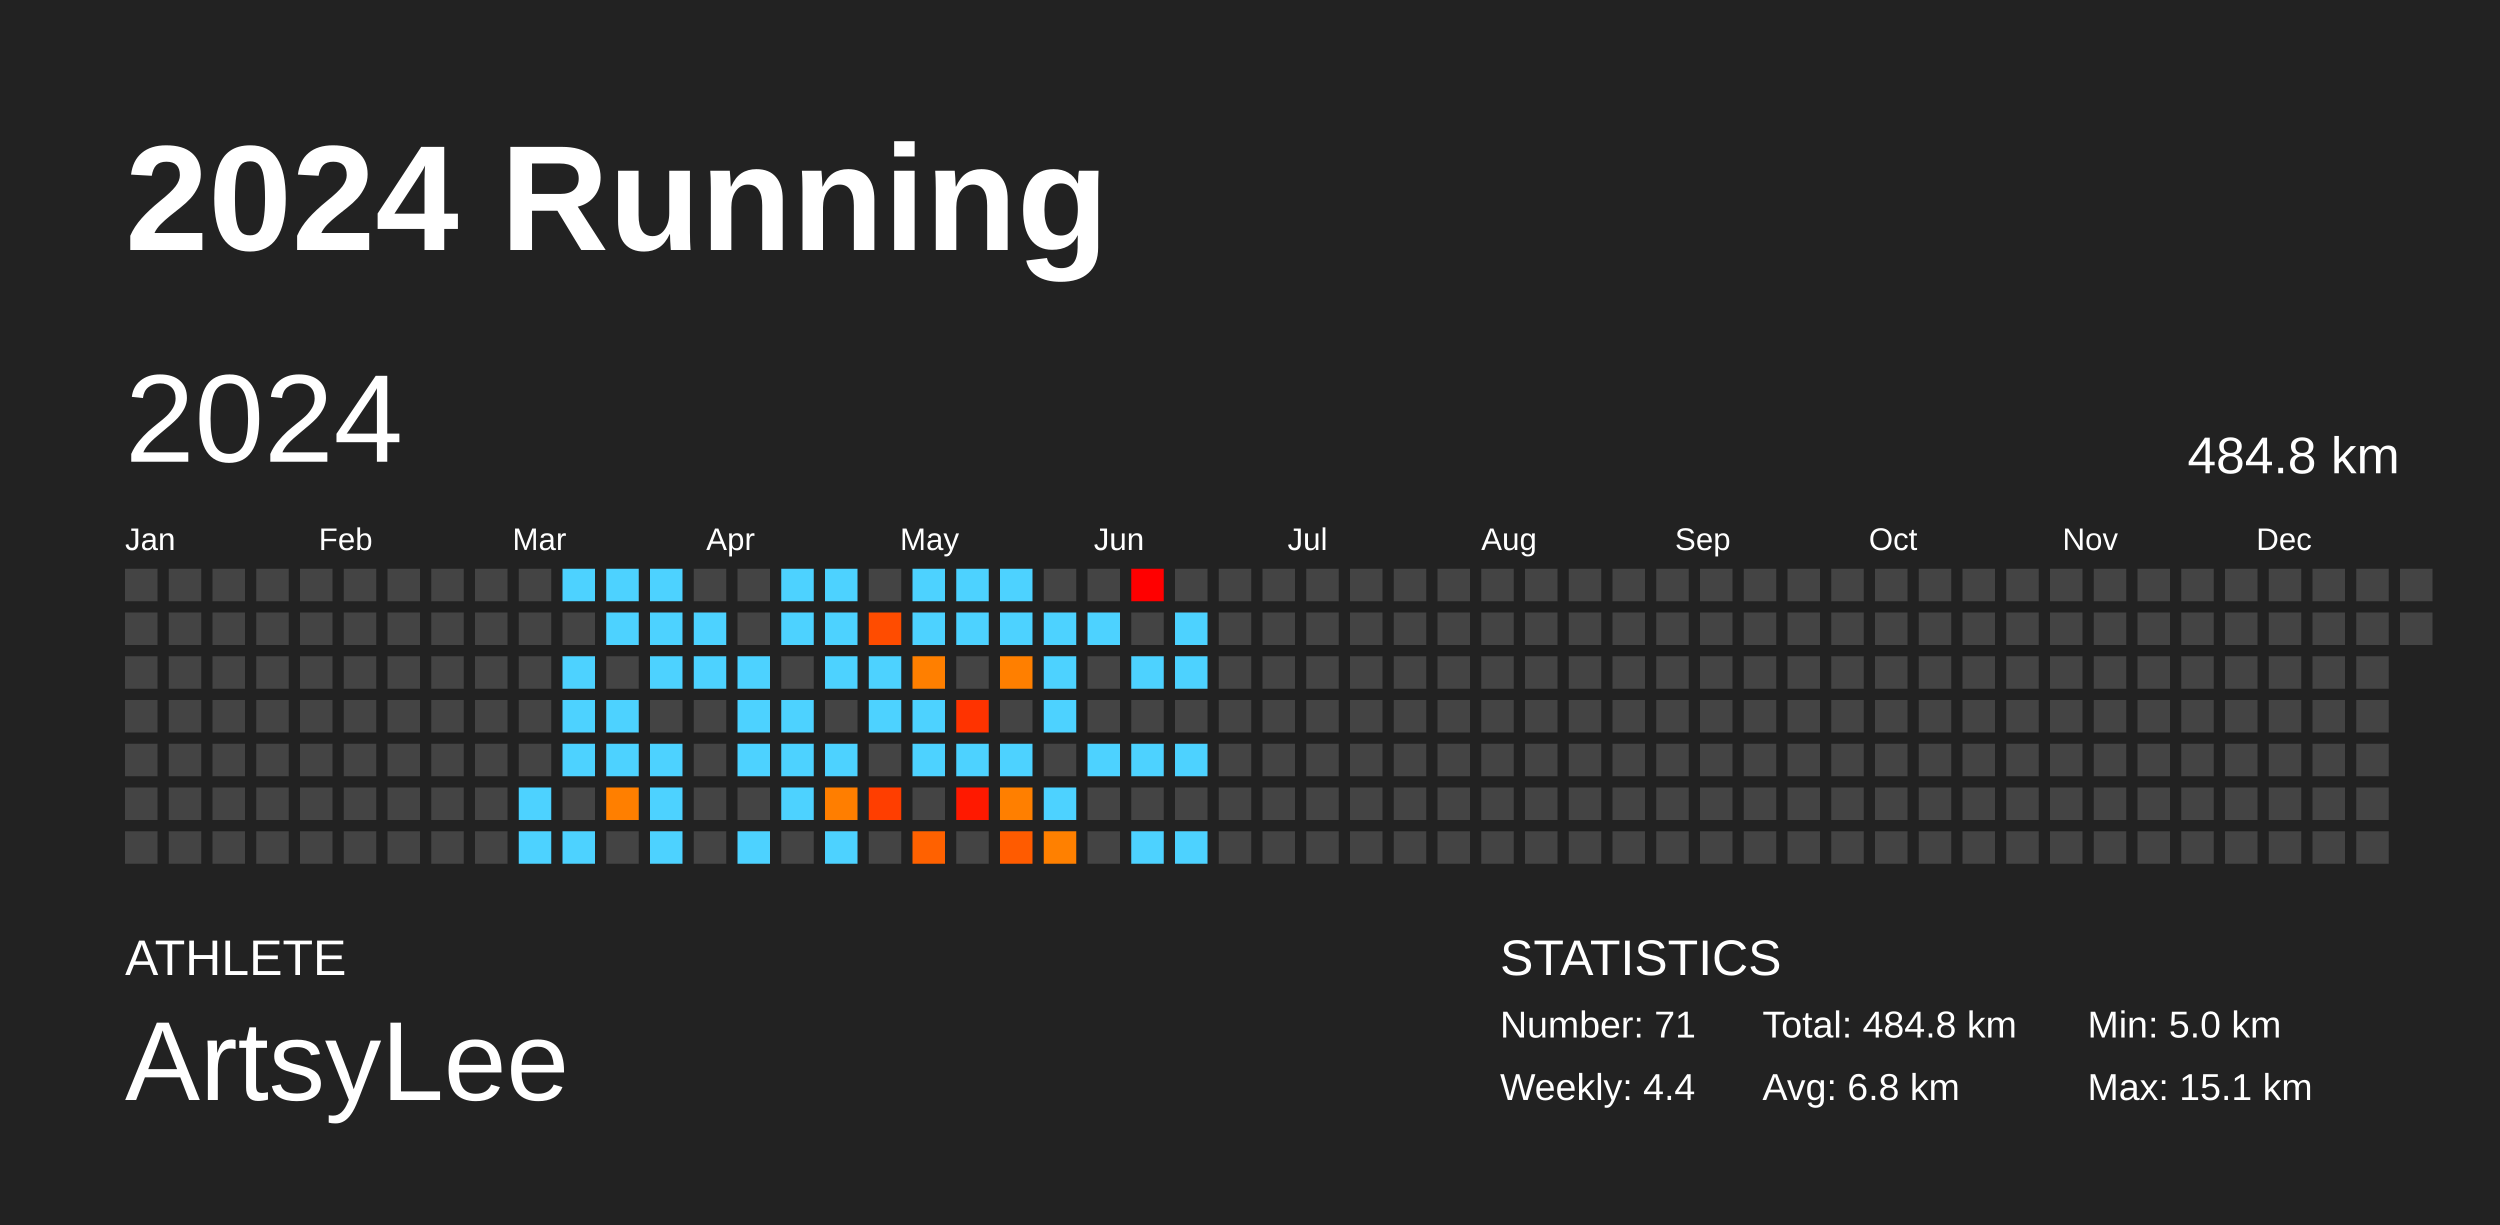
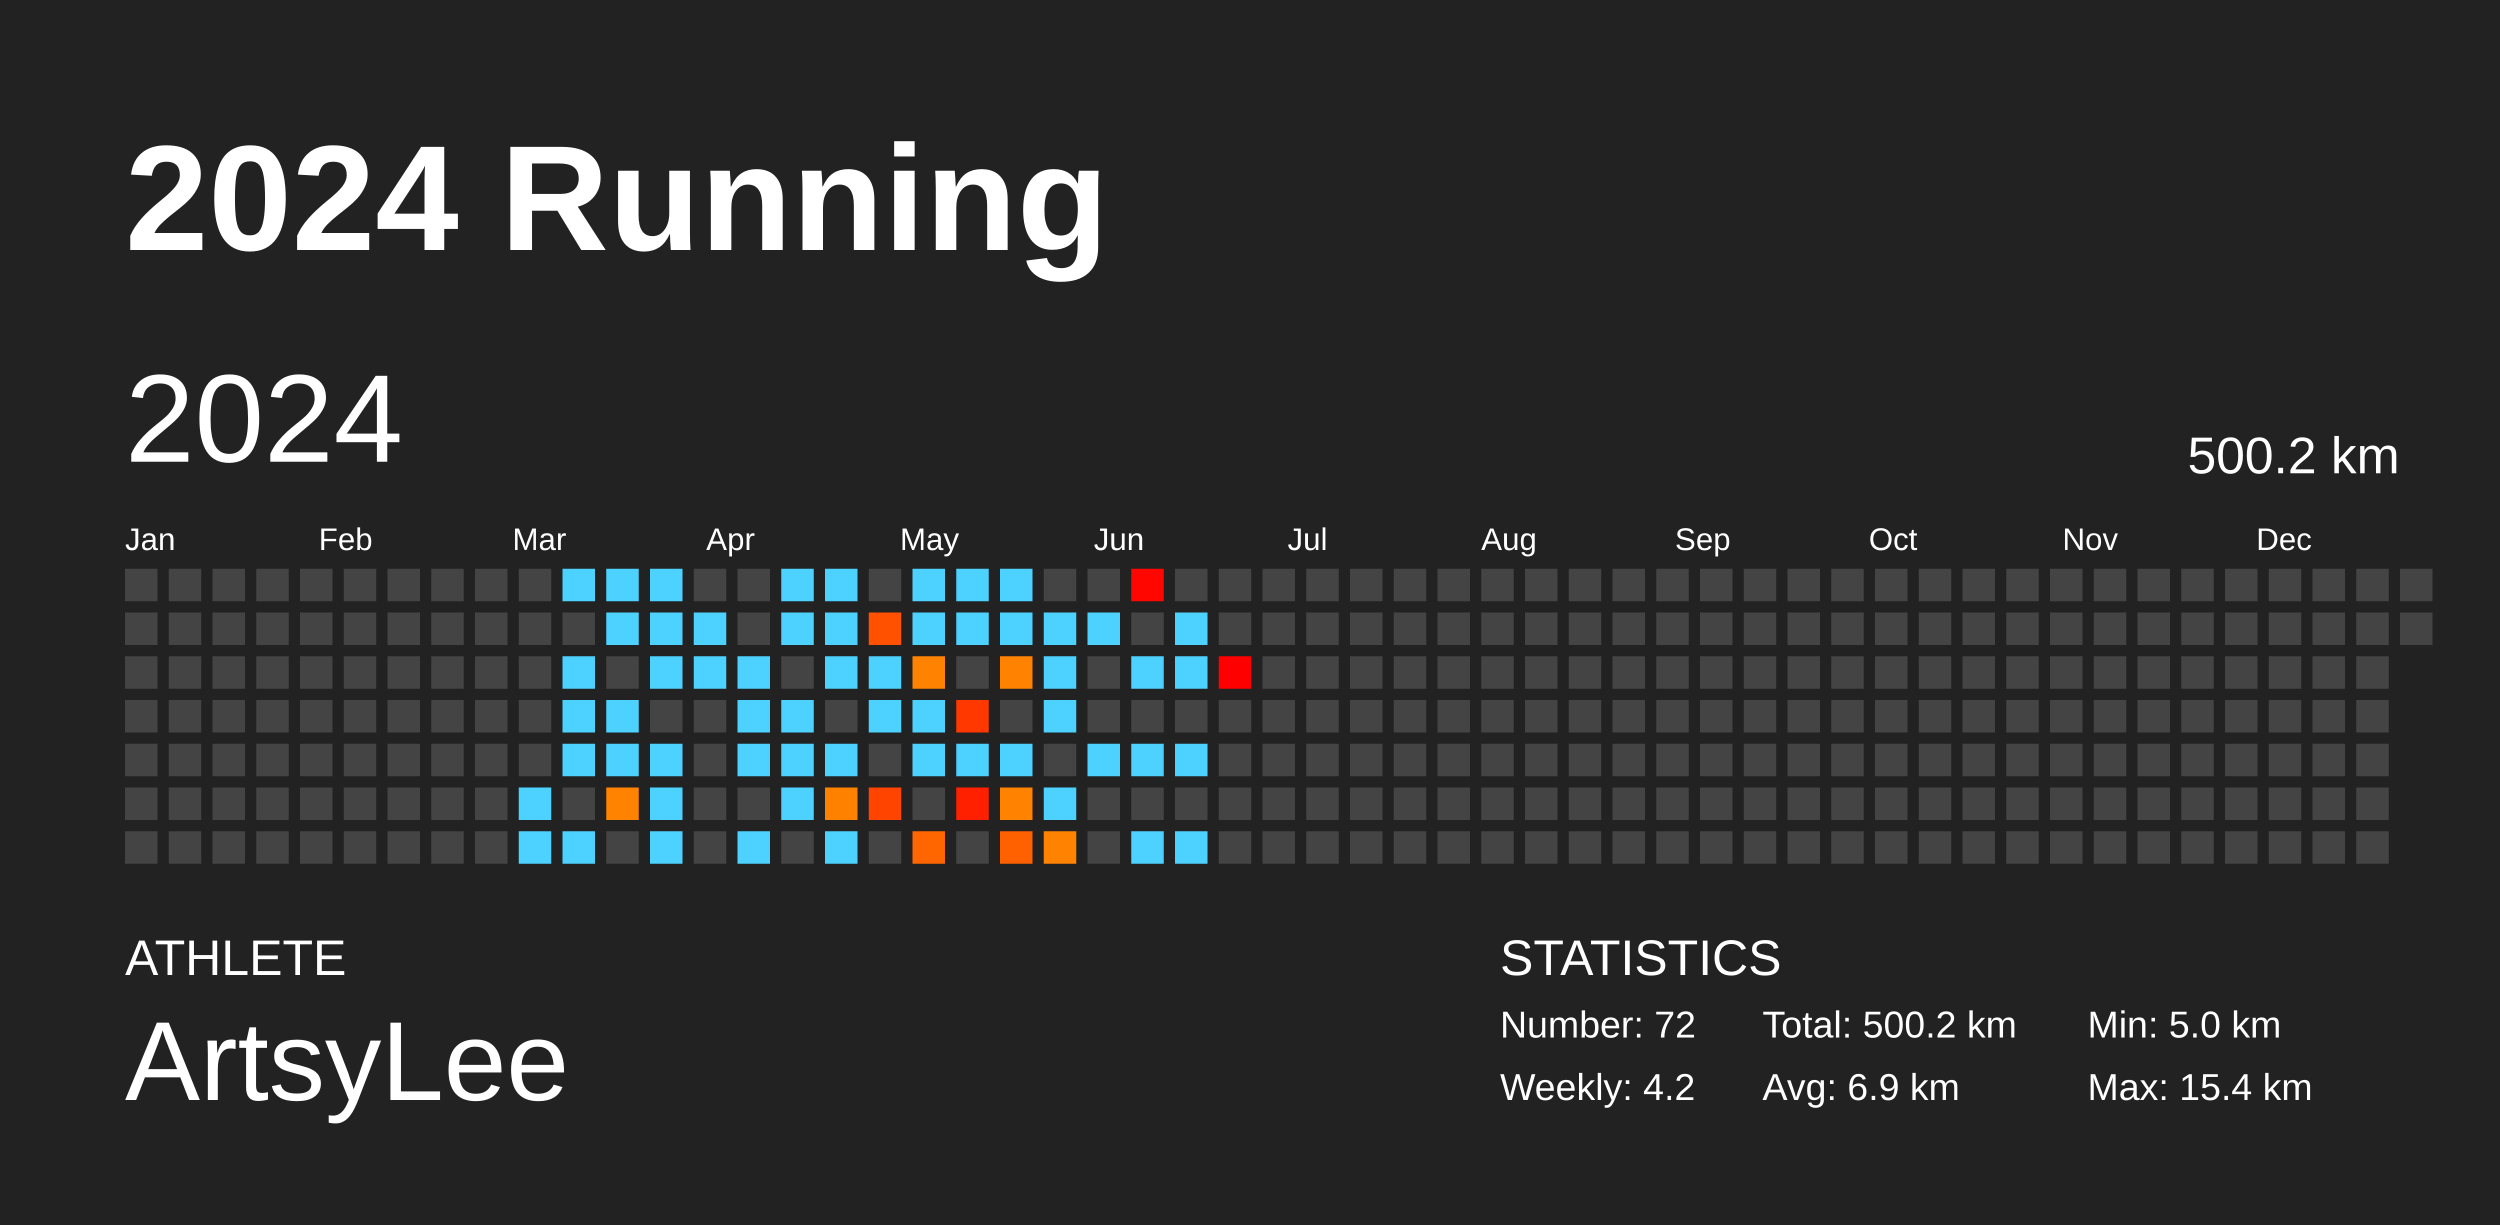
<svg xmlns="http://www.w3.org/2000/svg" baseProfile="full" height="98mm" version="1.1" viewBox="0,0,200,98" width="200mm">
  <defs />
  <rect fill="#222222" height="98" width="200" x="0" y="0" />
  <text fill="#FFFFFF" style="font-size:12px; font-family:Arial; font-weight:bold;" x="10" y="20">2024 Running</text>
  <text fill="#FFFFFF" style="font-size:4px; font-family:Arial" x="10" y="78">ATHLETE</text>
  <text fill="#FFFFFF" style="font-size:9px; font-family:Arial" x="10" y="88">ArtsyLee</text>
  <text fill="#FFFFFF" style="font-size:4px; font-family:Arial" x="120" y="78">STATISTICS</text>
-   <text fill="#FFFFFF" style="font-size:3px; font-family:Arial" x="120" y="83">Number: 71</text>
-   <text fill="#FFFFFF" style="font-size:3px; font-family:Arial" x="120" y="88">Weekly: 4.4</text>
-   <text fill="#FFFFFF" style="font-size:3px; font-family:Arial" x="141" y="83">Total: 484.8 km</text>
-   <text fill="#FFFFFF" style="font-size:3px; font-family:Arial" x="141" y="88">Avg: 6.8 km</text>
+   <text fill="#FFFFFF" style="font-size:3px; font-family:Arial" x="120" y="83">Number: 72</text>
+   <text fill="#FFFFFF" style="font-size:3px; font-family:Arial" x="120" y="88">Weekly: 4.2</text>
+   <text fill="#FFFFFF" style="font-size:3px; font-family:Arial" x="141" y="83">Total: 500.2 km</text>
+   <text fill="#FFFFFF" style="font-size:3px; font-family:Arial" x="141" y="88">Avg: 6.9 km</text>
  <text fill="#FFFFFF" style="font-size:3px; font-family:Arial" x="167" y="83">Min: 5.0 km</text>
-   <text fill="#FFFFFF" style="font-size:3px; font-family:Arial" x="167" y="88">Max: 15.1 km</text>
+   <text fill="#FFFFFF" style="font-size:3px; font-family:Arial" x="167" y="88">Max: 15.4 km</text>
  <text dominant-baseline="hanging" fill="#FFFFFF" style="font-size:10.0px; font-family:Arial;" x="10" y="30">2024</text>
-   <text dominant-baseline="hanging" fill="#FFFFFF" style="font-size:4.125px; font-family:Arial;" x="175" y="35">484.8 km</text>
+   <text dominant-baseline="hanging" fill="#FFFFFF" style="font-size:4.125px; font-family:Arial;" x="175" y="35">500.2 km</text>
  <text fill="#FFFFFF" style="font-size:2.5px; font-family:Arial" x="10.0" y="44">Jan</text>
  <text fill="#FFFFFF" style="font-size:2.5px; font-family:Arial" x="25.5" y="44">Feb</text>
  <text fill="#FFFFFF" style="font-size:2.5px; font-family:Arial" x="41.0" y="44">Mar</text>
  <text fill="#FFFFFF" style="font-size:2.5px; font-family:Arial" x="56.5" y="44">Apr</text>
  <text fill="#FFFFFF" style="font-size:2.5px; font-family:Arial" x="72.0" y="44">May</text>
  <text fill="#FFFFFF" style="font-size:2.5px; font-family:Arial" x="87.5" y="44">Jun</text>
  <text fill="#FFFFFF" style="font-size:2.5px; font-family:Arial" x="103.0" y="44">Jul</text>
  <text fill="#FFFFFF" style="font-size:2.5px; font-family:Arial" x="118.5" y="44">Aug</text>
  <text fill="#FFFFFF" style="font-size:2.5px; font-family:Arial" x="134.0" y="44">Sep</text>
  <text fill="#FFFFFF" style="font-size:2.5px; font-family:Arial" x="149.5" y="44">Oct</text>
  <text fill="#FFFFFF" style="font-size:2.5px; font-family:Arial" x="165.0" y="44">Nov</text>
  <text fill="#FFFFFF" style="font-size:2.5px; font-family:Arial" x="180.5" y="44">Dec</text>
  <rect fill="#444444" height="2.6" width="2.6" x="10.0" y="45.5" />
  <rect fill="#444444" height="2.6" width="2.6" x="10.0" y="49.0" />
  <rect fill="#444444" height="2.6" width="2.6" x="10.0" y="52.5" />
  <rect fill="#444444" height="2.6" width="2.6" x="10.0" y="56.0" />
  <rect fill="#444444" height="2.6" width="2.6" x="10.0" y="59.5" />
  <rect fill="#444444" height="2.6" width="2.6" x="10.0" y="63.0" />
  <rect fill="#444444" height="2.6" width="2.6" x="10.0" y="66.5" />
  <rect fill="#444444" height="2.6" width="2.6" x="13.5" y="45.5" />
  <rect fill="#444444" height="2.6" width="2.6" x="13.5" y="49.0" />
  <rect fill="#444444" height="2.6" width="2.6" x="13.5" y="52.5" />
  <rect fill="#444444" height="2.6" width="2.6" x="13.5" y="56.0" />
  <rect fill="#444444" height="2.6" width="2.6" x="13.5" y="59.5" />
  <rect fill="#444444" height="2.6" width="2.6" x="13.5" y="63.0" />
  <rect fill="#444444" height="2.6" width="2.6" x="13.5" y="66.5" />
  <rect fill="#444444" height="2.6" width="2.6" x="17.0" y="45.5" />
  <rect fill="#444444" height="2.6" width="2.6" x="17.0" y="49.0" />
  <rect fill="#444444" height="2.6" width="2.6" x="17.0" y="52.5" />
  <rect fill="#444444" height="2.6" width="2.6" x="17.0" y="56.0" />
  <rect fill="#444444" height="2.6" width="2.6" x="17.0" y="59.5" />
  <rect fill="#444444" height="2.6" width="2.6" x="17.0" y="63.0" />
  <rect fill="#444444" height="2.6" width="2.6" x="17.0" y="66.5" />
  <rect fill="#444444" height="2.6" width="2.6" x="20.5" y="45.5" />
  <rect fill="#444444" height="2.6" width="2.6" x="20.5" y="49.0" />
  <rect fill="#444444" height="2.6" width="2.6" x="20.5" y="52.5" />
  <rect fill="#444444" height="2.6" width="2.6" x="20.5" y="56.0" />
  <rect fill="#444444" height="2.6" width="2.6" x="20.5" y="59.5" />
  <rect fill="#444444" height="2.6" width="2.6" x="20.5" y="63.0" />
  <rect fill="#444444" height="2.6" width="2.6" x="20.5" y="66.5" />
  <rect fill="#444444" height="2.6" width="2.6" x="24.0" y="45.5" />
  <rect fill="#444444" height="2.6" width="2.6" x="24.0" y="49.0" />
  <rect fill="#444444" height="2.6" width="2.6" x="24.0" y="52.5" />
  <rect fill="#444444" height="2.6" width="2.6" x="24.0" y="56.0" />
  <rect fill="#444444" height="2.6" width="2.6" x="24.0" y="59.5" />
  <rect fill="#444444" height="2.6" width="2.6" x="24.0" y="63.0" />
  <rect fill="#444444" height="2.6" width="2.6" x="24.0" y="66.5" />
  <rect fill="#444444" height="2.6" width="2.6" x="27.5" y="45.5" />
  <rect fill="#444444" height="2.6" width="2.6" x="27.5" y="49.0" />
  <rect fill="#444444" height="2.6" width="2.6" x="27.5" y="52.5" />
  <rect fill="#444444" height="2.6" width="2.6" x="27.5" y="56.0" />
  <rect fill="#444444" height="2.6" width="2.6" x="27.5" y="59.5" />
  <rect fill="#444444" height="2.6" width="2.6" x="27.5" y="63.0" />
  <rect fill="#444444" height="2.6" width="2.6" x="27.5" y="66.5" />
  <rect fill="#444444" height="2.6" width="2.6" x="31.0" y="45.5" />
  <rect fill="#444444" height="2.6" width="2.6" x="31.0" y="49.0" />
  <rect fill="#444444" height="2.6" width="2.6" x="31.0" y="52.5" />
  <rect fill="#444444" height="2.6" width="2.6" x="31.0" y="56.0" />
  <rect fill="#444444" height="2.6" width="2.6" x="31.0" y="59.5" />
  <rect fill="#444444" height="2.6" width="2.6" x="31.0" y="63.0" />
  <rect fill="#444444" height="2.6" width="2.6" x="31.0" y="66.5" />
  <rect fill="#444444" height="2.6" width="2.6" x="34.5" y="45.5" />
  <rect fill="#444444" height="2.6" width="2.6" x="34.5" y="49.0" />
  <rect fill="#444444" height="2.6" width="2.6" x="34.5" y="52.5" />
  <rect fill="#444444" height="2.6" width="2.6" x="34.5" y="56.0" />
  <rect fill="#444444" height="2.6" width="2.6" x="34.5" y="59.5" />
  <rect fill="#444444" height="2.6" width="2.6" x="34.5" y="63.0" />
  <rect fill="#444444" height="2.6" width="2.6" x="34.5" y="66.5" />
  <rect fill="#444444" height="2.6" width="2.6" x="38.0" y="45.5" />
  <rect fill="#444444" height="2.6" width="2.6" x="38.0" y="49.0" />
  <rect fill="#444444" height="2.6" width="2.6" x="38.0" y="52.5" />
  <rect fill="#444444" height="2.6" width="2.6" x="38.0" y="56.0" />
  <rect fill="#444444" height="2.6" width="2.6" x="38.0" y="59.5" />
  <rect fill="#444444" height="2.6" width="2.6" x="38.0" y="63.0" />
  <rect fill="#444444" height="2.6" width="2.6" x="38.0" y="66.5" />
  <rect fill="#444444" height="2.6" width="2.6" x="41.5" y="45.5" />
  <rect fill="#444444" height="2.6" width="2.6" x="41.5" y="49.0" />
  <rect fill="#444444" height="2.6" width="2.6" x="41.5" y="52.5" />
  <rect fill="#444444" height="2.6" width="2.6" x="41.5" y="56.0" />
  <rect fill="#444444" height="2.6" width="2.6" x="41.5" y="59.5" />
  <rect fill="#4dd2ff" height="2.6" width="2.6" x="41.5" y="63.0" />
  <rect fill="#4dd2ff" height="2.6" width="2.6" x="41.5" y="66.5" />
  <rect fill="#4dd2ff" height="2.6" width="2.6" x="45.0" y="45.5" />
  <rect fill="#444444" height="2.6" width="2.6" x="45.0" y="49.0" />
  <rect fill="#4dd2ff" height="2.6" width="2.6" x="45.0" y="52.5" />
  <rect fill="#4dd2ff" height="2.6" width="2.6" x="45.0" y="56.0" />
  <rect fill="#4dd2ff" height="2.6" width="2.6" x="45.0" y="59.5" />
  <rect fill="#444444" height="2.6" width="2.6" x="45.0" y="63.0" />
  <rect fill="#4dd2ff" height="2.6" width="2.6" x="45.0" y="66.5" />
  <rect fill="#4dd2ff" height="2.6" width="2.6" x="48.5" y="45.5" />
  <rect fill="#4dd2ff" height="2.6" width="2.6" x="48.5" y="49.0" />
  <rect fill="#444444" height="2.6" width="2.6" x="48.5" y="52.5" />
  <rect fill="#4dd2ff" height="2.6" width="2.6" x="48.5" y="56.0" />
  <rect fill="#4dd2ff" height="2.6" width="2.6" x="48.5" y="59.5" />
-   <rect fill="#ff7f00" height="2.6" width="2.6" x="48.5" y="63.0" />
+   <rect fill="#ff8300" height="2.6" width="2.6" x="48.5" y="63.0" />
  <rect fill="#444444" height="2.6" width="2.6" x="48.5" y="66.5" />
  <rect fill="#4dd2ff" height="2.6" width="2.6" x="52.0" y="45.5" />
  <rect fill="#4dd2ff" height="2.6" width="2.6" x="52.0" y="49.0" />
  <rect fill="#4dd2ff" height="2.6" width="2.6" x="52.0" y="52.5" />
  <rect fill="#444444" height="2.6" width="2.6" x="52.0" y="56.0" />
  <rect fill="#4dd2ff" height="2.6" width="2.6" x="52.0" y="59.5" />
  <rect fill="#4dd2ff" height="2.6" width="2.6" x="52.0" y="63.0" />
  <rect fill="#4dd2ff" height="2.6" width="2.6" x="52.0" y="66.5" />
  <rect fill="#444444" height="2.6" width="2.6" x="55.5" y="45.5" />
  <rect fill="#4dd2ff" height="2.6" width="2.6" x="55.5" y="49.0" />
  <rect fill="#4dd2ff" height="2.6" width="2.6" x="55.5" y="52.5" />
  <rect fill="#444444" height="2.6" width="2.6" x="55.5" y="56.0" />
  <rect fill="#444444" height="2.6" width="2.6" x="55.5" y="59.5" />
  <rect fill="#444444" height="2.6" width="2.6" x="55.5" y="63.0" />
  <rect fill="#444444" height="2.6" width="2.6" x="55.5" y="66.5" />
  <rect fill="#444444" height="2.6" width="2.6" x="59.0" y="45.5" />
  <rect fill="#444444" height="2.6" width="2.6" x="59.0" y="49.0" />
  <rect fill="#4dd2ff" height="2.6" width="2.6" x="59.0" y="52.5" />
  <rect fill="#4dd2ff" height="2.6" width="2.6" x="59.0" y="56.0" />
  <rect fill="#4dd2ff" height="2.6" width="2.6" x="59.0" y="59.5" />
  <rect fill="#444444" height="2.6" width="2.6" x="59.0" y="63.0" />
  <rect fill="#4dd2ff" height="2.6" width="2.6" x="59.0" y="66.5" />
  <rect fill="#4dd2ff" height="2.6" width="2.6" x="62.5" y="45.5" />
  <rect fill="#4dd2ff" height="2.6" width="2.6" x="62.5" y="49.0" />
  <rect fill="#444444" height="2.6" width="2.6" x="62.5" y="52.5" />
  <rect fill="#4dd2ff" height="2.6" width="2.6" x="62.5" y="56.0" />
  <rect fill="#4dd2ff" height="2.6" width="2.6" x="62.5" y="59.5" />
  <rect fill="#4dd2ff" height="2.6" width="2.6" x="62.5" y="63.0" />
  <rect fill="#444444" height="2.6" width="2.6" x="62.5" y="66.5" />
  <rect fill="#4dd2ff" height="2.6" width="2.6" x="66.0" y="45.5" />
  <rect fill="#4dd2ff" height="2.6" width="2.6" x="66.0" y="49.0" />
  <rect fill="#4dd2ff" height="2.6" width="2.6" x="66.0" y="52.5" />
  <rect fill="#444444" height="2.6" width="2.6" x="66.0" y="56.0" />
  <rect fill="#4dd2ff" height="2.6" width="2.6" x="66.0" y="59.5" />
-   <rect fill="#ff7e00" height="2.6" width="2.6" x="66.0" y="63.0" />
+   <rect fill="#ff8100" height="2.6" width="2.6" x="66.0" y="63.0" />
  <rect fill="#4dd2ff" height="2.6" width="2.6" x="66.0" y="66.5" />
  <rect fill="#444444" height="2.6" width="2.6" x="69.5" y="45.5" />
-   <rect fill="#ff4c00" height="2.6" width="2.6" x="69.5" y="49.0" />
+   <rect fill="#ff5100" height="2.6" width="2.6" x="69.5" y="49.0" />
  <rect fill="#4dd2ff" height="2.6" width="2.6" x="69.5" y="52.5" />
  <rect fill="#4dd2ff" height="2.6" width="2.6" x="69.5" y="56.0" />
  <rect fill="#444444" height="2.6" width="2.6" x="69.5" y="59.5" />
-   <rect fill="#ff3e00" height="2.6" width="2.6" x="69.5" y="63.0" />
+   <rect fill="#ff4400" height="2.6" width="2.6" x="69.5" y="63.0" />
  <rect fill="#444444" height="2.6" width="2.6" x="69.5" y="66.5" />
  <rect fill="#4dd2ff" height="2.6" width="2.6" x="73.0" y="45.5" />
  <rect fill="#4dd2ff" height="2.6" width="2.6" x="73.0" y="49.0" />
-   <rect fill="#ff7f00" height="2.6" width="2.6" x="73.0" y="52.5" />
+   <rect fill="#ff8300" height="2.6" width="2.6" x="73.0" y="52.5" />
  <rect fill="#4dd2ff" height="2.6" width="2.6" x="73.0" y="56.0" />
  <rect fill="#4dd2ff" height="2.6" width="2.6" x="73.0" y="59.5" />
  <rect fill="#444444" height="2.6" width="2.6" x="73.0" y="63.0" />
-   <rect fill="#ff6100" height="2.6" width="2.6" x="73.0" y="66.5" />
+   <rect fill="#ff6600" height="2.6" width="2.6" x="73.0" y="66.5" />
  <rect fill="#4dd2ff" height="2.6" width="2.6" x="76.5" y="45.5" />
  <rect fill="#4dd2ff" height="2.6" width="2.6" x="76.5" y="49.0" />
  <rect fill="#444444" height="2.6" width="2.6" x="76.5" y="52.5" />
-   <rect fill="#ff3300" height="2.6" width="2.6" x="76.5" y="56.0" />
+   <rect fill="#ff3800" height="2.6" width="2.6" x="76.5" y="56.0" />
  <rect fill="#4dd2ff" height="2.6" width="2.6" x="76.5" y="59.5" />
-   <rect fill="#ff1900" height="2.6" width="2.6" x="76.5" y="63.0" />
+   <rect fill="#ff2000" height="2.6" width="2.6" x="76.5" y="63.0" />
  <rect fill="#444444" height="2.6" width="2.6" x="76.5" y="66.5" />
  <rect fill="#4dd2ff" height="2.6" width="2.6" x="80.0" y="45.5" />
  <rect fill="#4dd2ff" height="2.6" width="2.6" x="80.0" y="49.0" />
-   <rect fill="#ff7f00" height="2.6" width="2.6" x="80.0" y="52.5" />
+   <rect fill="#ff8300" height="2.6" width="2.6" x="80.0" y="52.5" />
  <rect fill="#444444" height="2.6" width="2.6" x="80.0" y="56.0" />
  <rect fill="#4dd2ff" height="2.6" width="2.6" x="80.0" y="59.5" />
-   <rect fill="#ff7f00" height="2.6" width="2.6" x="80.0" y="63.0" />
-   <rect fill="#ff5b00" height="2.6" width="2.6" x="80.0" y="66.5" />
+   <rect fill="#ff8200" height="2.6" width="2.6" x="80.0" y="63.0" />
+   <rect fill="#ff6000" height="2.6" width="2.6" x="80.0" y="66.5" />
  <rect fill="#444444" height="2.6" width="2.6" x="83.5" y="45.5" />
  <rect fill="#4dd2ff" height="2.6" width="2.6" x="83.5" y="49.0" />
  <rect fill="#4dd2ff" height="2.6" width="2.6" x="83.5" y="52.5" />
  <rect fill="#4dd2ff" height="2.6" width="2.6" x="83.5" y="56.0" />
  <rect fill="#444444" height="2.6" width="2.6" x="83.5" y="59.5" />
  <rect fill="#4dd2ff" height="2.6" width="2.6" x="83.5" y="63.0" />
-   <rect fill="#ff8000" height="2.6" width="2.6" x="83.5" y="66.5" />
+   <rect fill="#ff8300" height="2.6" width="2.6" x="83.5" y="66.5" />
  <rect fill="#444444" height="2.6" width="2.6" x="87.0" y="45.5" />
  <rect fill="#4dd2ff" height="2.6" width="2.6" x="87.0" y="49.0" />
  <rect fill="#444444" height="2.6" width="2.6" x="87.0" y="52.5" />
  <rect fill="#444444" height="2.6" width="2.6" x="87.0" y="56.0" />
  <rect fill="#4dd2ff" height="2.6" width="2.6" x="87.0" y="59.5" />
  <rect fill="#444444" height="2.6" width="2.6" x="87.0" y="63.0" />
  <rect fill="#444444" height="2.6" width="2.6" x="87.0" y="66.5" />
-   <rect fill="#ff0000" height="2.6" width="2.6" x="90.5" y="45.5" />
+   <rect fill="#ff0700" height="2.6" width="2.6" x="90.5" y="45.5" />
  <rect fill="#444444" height="2.6" width="2.6" x="90.5" y="49.0" />
  <rect fill="#4dd2ff" height="2.6" width="2.6" x="90.5" y="52.5" />
  <rect fill="#444444" height="2.6" width="2.6" x="90.5" y="56.0" />
  <rect fill="#4dd2ff" height="2.6" width="2.6" x="90.5" y="59.5" />
  <rect fill="#444444" height="2.6" width="2.6" x="90.5" y="63.0" />
  <rect fill="#4dd2ff" height="2.6" width="2.6" x="90.5" y="66.5" />
  <rect fill="#444444" height="2.6" width="2.6" x="94.0" y="45.5" />
  <rect fill="#4dd2ff" height="2.6" width="2.6" x="94.0" y="49.0" />
  <rect fill="#4dd2ff" height="2.6" width="2.6" x="94.0" y="52.5" />
  <rect fill="#444444" height="2.6" width="2.6" x="94.0" y="56.0" />
  <rect fill="#4dd2ff" height="2.6" width="2.6" x="94.0" y="59.5" />
  <rect fill="#444444" height="2.6" width="2.6" x="94.0" y="63.0" />
  <rect fill="#4dd2ff" height="2.6" width="2.6" x="94.0" y="66.5" />
  <rect fill="#444444" height="2.6" width="2.6" x="97.5" y="45.5" />
  <rect fill="#444444" height="2.6" width="2.6" x="97.5" y="49.0" />
-   <rect fill="#444444" height="2.6" width="2.6" x="97.5" y="52.5" />
+   <rect fill="#ff0000" height="2.6" width="2.6" x="97.5" y="52.5" />
  <rect fill="#444444" height="2.6" width="2.6" x="97.5" y="56.0" />
  <rect fill="#444444" height="2.6" width="2.6" x="97.5" y="59.5" />
  <rect fill="#444444" height="2.6" width="2.6" x="97.5" y="63.0" />
  <rect fill="#444444" height="2.6" width="2.6" x="97.5" y="66.5" />
  <rect fill="#444444" height="2.6" width="2.6" x="101.0" y="45.5" />
  <rect fill="#444444" height="2.6" width="2.6" x="101.0" y="49.0" />
  <rect fill="#444444" height="2.6" width="2.6" x="101.0" y="52.5" />
  <rect fill="#444444" height="2.6" width="2.6" x="101.0" y="56.0" />
  <rect fill="#444444" height="2.6" width="2.6" x="101.0" y="59.5" />
  <rect fill="#444444" height="2.6" width="2.6" x="101.0" y="63.0" />
  <rect fill="#444444" height="2.6" width="2.6" x="101.0" y="66.5" />
  <rect fill="#444444" height="2.6" width="2.6" x="104.5" y="45.5" />
  <rect fill="#444444" height="2.6" width="2.6" x="104.5" y="49.0" />
  <rect fill="#444444" height="2.6" width="2.6" x="104.5" y="52.5" />
  <rect fill="#444444" height="2.6" width="2.6" x="104.5" y="56.0" />
  <rect fill="#444444" height="2.6" width="2.6" x="104.5" y="59.5" />
  <rect fill="#444444" height="2.6" width="2.6" x="104.5" y="63.0" />
  <rect fill="#444444" height="2.6" width="2.6" x="104.5" y="66.5" />
  <rect fill="#444444" height="2.6" width="2.6" x="108.0" y="45.5" />
  <rect fill="#444444" height="2.6" width="2.6" x="108.0" y="49.0" />
  <rect fill="#444444" height="2.6" width="2.6" x="108.0" y="52.5" />
  <rect fill="#444444" height="2.6" width="2.6" x="108.0" y="56.0" />
  <rect fill="#444444" height="2.6" width="2.6" x="108.0" y="59.5" />
  <rect fill="#444444" height="2.6" width="2.6" x="108.0" y="63.0" />
  <rect fill="#444444" height="2.6" width="2.6" x="108.0" y="66.5" />
  <rect fill="#444444" height="2.6" width="2.6" x="111.5" y="45.5" />
  <rect fill="#444444" height="2.6" width="2.6" x="111.5" y="49.0" />
  <rect fill="#444444" height="2.6" width="2.6" x="111.5" y="52.5" />
  <rect fill="#444444" height="2.6" width="2.6" x="111.5" y="56.0" />
  <rect fill="#444444" height="2.6" width="2.6" x="111.5" y="59.5" />
  <rect fill="#444444" height="2.6" width="2.6" x="111.5" y="63.0" />
  <rect fill="#444444" height="2.6" width="2.6" x="111.5" y="66.5" />
  <rect fill="#444444" height="2.6" width="2.6" x="115.0" y="45.5" />
  <rect fill="#444444" height="2.6" width="2.6" x="115.0" y="49.0" />
  <rect fill="#444444" height="2.6" width="2.6" x="115.0" y="52.5" />
  <rect fill="#444444" height="2.6" width="2.6" x="115.0" y="56.0" />
  <rect fill="#444444" height="2.6" width="2.6" x="115.0" y="59.5" />
  <rect fill="#444444" height="2.6" width="2.6" x="115.0" y="63.0" />
  <rect fill="#444444" height="2.6" width="2.6" x="115.0" y="66.5" />
  <rect fill="#444444" height="2.6" width="2.6" x="118.5" y="45.5" />
  <rect fill="#444444" height="2.6" width="2.6" x="118.5" y="49.0" />
  <rect fill="#444444" height="2.6" width="2.6" x="118.5" y="52.5" />
  <rect fill="#444444" height="2.6" width="2.6" x="118.5" y="56.0" />
  <rect fill="#444444" height="2.6" width="2.6" x="118.5" y="59.5" />
  <rect fill="#444444" height="2.6" width="2.6" x="118.5" y="63.0" />
  <rect fill="#444444" height="2.6" width="2.6" x="118.5" y="66.5" />
  <rect fill="#444444" height="2.6" width="2.6" x="122.0" y="45.5" />
  <rect fill="#444444" height="2.6" width="2.6" x="122.0" y="49.0" />
  <rect fill="#444444" height="2.6" width="2.6" x="122.0" y="52.5" />
  <rect fill="#444444" height="2.6" width="2.6" x="122.0" y="56.0" />
  <rect fill="#444444" height="2.6" width="2.6" x="122.0" y="59.5" />
  <rect fill="#444444" height="2.6" width="2.6" x="122.0" y="63.0" />
  <rect fill="#444444" height="2.6" width="2.6" x="122.0" y="66.5" />
  <rect fill="#444444" height="2.6" width="2.6" x="125.5" y="45.5" />
  <rect fill="#444444" height="2.6" width="2.6" x="125.5" y="49.0" />
  <rect fill="#444444" height="2.6" width="2.6" x="125.5" y="52.5" />
  <rect fill="#444444" height="2.6" width="2.6" x="125.5" y="56.0" />
  <rect fill="#444444" height="2.6" width="2.6" x="125.5" y="59.5" />
  <rect fill="#444444" height="2.6" width="2.6" x="125.5" y="63.0" />
  <rect fill="#444444" height="2.6" width="2.6" x="125.5" y="66.5" />
  <rect fill="#444444" height="2.6" width="2.6" x="129.0" y="45.5" />
  <rect fill="#444444" height="2.6" width="2.6" x="129.0" y="49.0" />
  <rect fill="#444444" height="2.6" width="2.6" x="129.0" y="52.5" />
  <rect fill="#444444" height="2.6" width="2.6" x="129.0" y="56.0" />
  <rect fill="#444444" height="2.6" width="2.6" x="129.0" y="59.5" />
  <rect fill="#444444" height="2.6" width="2.6" x="129.0" y="63.0" />
  <rect fill="#444444" height="2.6" width="2.6" x="129.0" y="66.5" />
  <rect fill="#444444" height="2.6" width="2.6" x="132.5" y="45.5" />
  <rect fill="#444444" height="2.6" width="2.6" x="132.5" y="49.0" />
  <rect fill="#444444" height="2.6" width="2.6" x="132.5" y="52.5" />
  <rect fill="#444444" height="2.6" width="2.6" x="132.5" y="56.0" />
  <rect fill="#444444" height="2.6" width="2.6" x="132.5" y="59.5" />
  <rect fill="#444444" height="2.6" width="2.6" x="132.5" y="63.0" />
  <rect fill="#444444" height="2.6" width="2.6" x="132.5" y="66.5" />
  <rect fill="#444444" height="2.6" width="2.6" x="136.0" y="45.5" />
  <rect fill="#444444" height="2.6" width="2.6" x="136.0" y="49.0" />
  <rect fill="#444444" height="2.6" width="2.6" x="136.0" y="52.5" />
  <rect fill="#444444" height="2.6" width="2.6" x="136.0" y="56.0" />
  <rect fill="#444444" height="2.6" width="2.6" x="136.0" y="59.5" />
  <rect fill="#444444" height="2.6" width="2.6" x="136.0" y="63.0" />
  <rect fill="#444444" height="2.6" width="2.6" x="136.0" y="66.5" />
  <rect fill="#444444" height="2.6" width="2.6" x="139.5" y="45.5" />
  <rect fill="#444444" height="2.6" width="2.6" x="139.5" y="49.0" />
  <rect fill="#444444" height="2.6" width="2.6" x="139.5" y="52.5" />
  <rect fill="#444444" height="2.6" width="2.6" x="139.5" y="56.0" />
  <rect fill="#444444" height="2.6" width="2.6" x="139.5" y="59.5" />
  <rect fill="#444444" height="2.6" width="2.6" x="139.5" y="63.0" />
  <rect fill="#444444" height="2.6" width="2.6" x="139.5" y="66.5" />
  <rect fill="#444444" height="2.6" width="2.6" x="143.0" y="45.5" />
  <rect fill="#444444" height="2.6" width="2.6" x="143.0" y="49.0" />
  <rect fill="#444444" height="2.6" width="2.6" x="143.0" y="52.5" />
  <rect fill="#444444" height="2.6" width="2.6" x="143.0" y="56.0" />
  <rect fill="#444444" height="2.6" width="2.6" x="143.0" y="59.5" />
  <rect fill="#444444" height="2.6" width="2.6" x="143.0" y="63.0" />
  <rect fill="#444444" height="2.6" width="2.6" x="143.0" y="66.5" />
  <rect fill="#444444" height="2.6" width="2.6" x="146.5" y="45.5" />
  <rect fill="#444444" height="2.6" width="2.6" x="146.5" y="49.0" />
  <rect fill="#444444" height="2.6" width="2.6" x="146.5" y="52.5" />
  <rect fill="#444444" height="2.6" width="2.6" x="146.5" y="56.0" />
  <rect fill="#444444" height="2.6" width="2.6" x="146.5" y="59.5" />
  <rect fill="#444444" height="2.6" width="2.6" x="146.5" y="63.0" />
  <rect fill="#444444" height="2.6" width="2.6" x="146.5" y="66.5" />
  <rect fill="#444444" height="2.6" width="2.6" x="150.0" y="45.5" />
  <rect fill="#444444" height="2.6" width="2.6" x="150.0" y="49.0" />
  <rect fill="#444444" height="2.6" width="2.6" x="150.0" y="52.5" />
  <rect fill="#444444" height="2.6" width="2.6" x="150.0" y="56.0" />
  <rect fill="#444444" height="2.6" width="2.6" x="150.0" y="59.5" />
  <rect fill="#444444" height="2.6" width="2.6" x="150.0" y="63.0" />
  <rect fill="#444444" height="2.6" width="2.6" x="150.0" y="66.5" />
  <rect fill="#444444" height="2.6" width="2.6" x="153.5" y="45.5" />
  <rect fill="#444444" height="2.6" width="2.6" x="153.5" y="49.0" />
  <rect fill="#444444" height="2.6" width="2.6" x="153.5" y="52.5" />
  <rect fill="#444444" height="2.6" width="2.6" x="153.5" y="56.0" />
  <rect fill="#444444" height="2.6" width="2.6" x="153.5" y="59.5" />
  <rect fill="#444444" height="2.6" width="2.6" x="153.5" y="63.0" />
  <rect fill="#444444" height="2.6" width="2.6" x="153.5" y="66.5" />
  <rect fill="#444444" height="2.6" width="2.6" x="157.0" y="45.5" />
  <rect fill="#444444" height="2.6" width="2.6" x="157.0" y="49.0" />
  <rect fill="#444444" height="2.6" width="2.6" x="157.0" y="52.5" />
  <rect fill="#444444" height="2.6" width="2.6" x="157.0" y="56.0" />
  <rect fill="#444444" height="2.6" width="2.6" x="157.0" y="59.5" />
  <rect fill="#444444" height="2.6" width="2.6" x="157.0" y="63.0" />
  <rect fill="#444444" height="2.6" width="2.6" x="157.0" y="66.5" />
  <rect fill="#444444" height="2.6" width="2.6" x="160.5" y="45.5" />
  <rect fill="#444444" height="2.6" width="2.6" x="160.5" y="49.0" />
  <rect fill="#444444" height="2.6" width="2.6" x="160.5" y="52.5" />
  <rect fill="#444444" height="2.6" width="2.6" x="160.5" y="56.0" />
  <rect fill="#444444" height="2.6" width="2.6" x="160.5" y="59.5" />
  <rect fill="#444444" height="2.6" width="2.6" x="160.5" y="63.0" />
  <rect fill="#444444" height="2.6" width="2.6" x="160.5" y="66.5" />
  <rect fill="#444444" height="2.6" width="2.6" x="164.0" y="45.5" />
  <rect fill="#444444" height="2.6" width="2.6" x="164.0" y="49.0" />
  <rect fill="#444444" height="2.6" width="2.6" x="164.0" y="52.5" />
  <rect fill="#444444" height="2.6" width="2.6" x="164.0" y="56.0" />
  <rect fill="#444444" height="2.6" width="2.6" x="164.0" y="59.5" />
  <rect fill="#444444" height="2.6" width="2.6" x="164.0" y="63.0" />
  <rect fill="#444444" height="2.6" width="2.6" x="164.0" y="66.5" />
  <rect fill="#444444" height="2.6" width="2.6" x="167.5" y="45.5" />
  <rect fill="#444444" height="2.6" width="2.6" x="167.5" y="49.0" />
  <rect fill="#444444" height="2.6" width="2.6" x="167.5" y="52.5" />
  <rect fill="#444444" height="2.6" width="2.6" x="167.5" y="56.0" />
  <rect fill="#444444" height="2.6" width="2.6" x="167.5" y="59.5" />
  <rect fill="#444444" height="2.6" width="2.6" x="167.5" y="63.0" />
  <rect fill="#444444" height="2.6" width="2.6" x="167.5" y="66.5" />
  <rect fill="#444444" height="2.6" width="2.6" x="171.0" y="45.5" />
  <rect fill="#444444" height="2.6" width="2.6" x="171.0" y="49.0" />
  <rect fill="#444444" height="2.6" width="2.6" x="171.0" y="52.5" />
  <rect fill="#444444" height="2.6" width="2.6" x="171.0" y="56.0" />
  <rect fill="#444444" height="2.6" width="2.6" x="171.0" y="59.5" />
  <rect fill="#444444" height="2.6" width="2.6" x="171.0" y="63.0" />
  <rect fill="#444444" height="2.6" width="2.6" x="171.0" y="66.5" />
  <rect fill="#444444" height="2.6" width="2.6" x="174.5" y="45.5" />
  <rect fill="#444444" height="2.6" width="2.6" x="174.5" y="49.0" />
  <rect fill="#444444" height="2.6" width="2.6" x="174.5" y="52.5" />
  <rect fill="#444444" height="2.6" width="2.6" x="174.5" y="56.0" />
  <rect fill="#444444" height="2.6" width="2.6" x="174.5" y="59.5" />
  <rect fill="#444444" height="2.6" width="2.6" x="174.5" y="63.0" />
  <rect fill="#444444" height="2.6" width="2.6" x="174.5" y="66.5" />
  <rect fill="#444444" height="2.6" width="2.6" x="178.0" y="45.5" />
  <rect fill="#444444" height="2.6" width="2.6" x="178.0" y="49.0" />
  <rect fill="#444444" height="2.6" width="2.6" x="178.0" y="52.5" />
  <rect fill="#444444" height="2.6" width="2.6" x="178.0" y="56.0" />
  <rect fill="#444444" height="2.6" width="2.6" x="178.0" y="59.5" />
  <rect fill="#444444" height="2.6" width="2.6" x="178.0" y="63.0" />
  <rect fill="#444444" height="2.6" width="2.6" x="178.0" y="66.5" />
  <rect fill="#444444" height="2.6" width="2.6" x="181.5" y="45.5" />
  <rect fill="#444444" height="2.6" width="2.6" x="181.5" y="49.0" />
  <rect fill="#444444" height="2.6" width="2.6" x="181.5" y="52.5" />
  <rect fill="#444444" height="2.6" width="2.6" x="181.5" y="56.0" />
  <rect fill="#444444" height="2.6" width="2.6" x="181.5" y="59.5" />
  <rect fill="#444444" height="2.6" width="2.6" x="181.5" y="63.0" />
  <rect fill="#444444" height="2.6" width="2.6" x="181.5" y="66.5" />
  <rect fill="#444444" height="2.6" width="2.6" x="185.0" y="45.5" />
  <rect fill="#444444" height="2.6" width="2.6" x="185.0" y="49.0" />
  <rect fill="#444444" height="2.6" width="2.6" x="185.0" y="52.5" />
  <rect fill="#444444" height="2.6" width="2.6" x="185.0" y="56.0" />
  <rect fill="#444444" height="2.6" width="2.6" x="185.0" y="59.5" />
  <rect fill="#444444" height="2.6" width="2.6" x="185.0" y="63.0" />
  <rect fill="#444444" height="2.6" width="2.6" x="185.0" y="66.5" />
  <rect fill="#444444" height="2.6" width="2.6" x="188.5" y="45.5" />
  <rect fill="#444444" height="2.6" width="2.6" x="188.5" y="49.0" />
  <rect fill="#444444" height="2.6" width="2.6" x="188.5" y="52.5" />
  <rect fill="#444444" height="2.6" width="2.6" x="188.5" y="56.0" />
  <rect fill="#444444" height="2.6" width="2.6" x="188.5" y="59.5" />
  <rect fill="#444444" height="2.6" width="2.6" x="188.5" y="63.0" />
  <rect fill="#444444" height="2.6" width="2.6" x="188.5" y="66.5" />
  <rect fill="#444444" height="2.6" width="2.6" x="192.0" y="45.5" />
  <rect fill="#444444" height="2.6" width="2.6" x="192.0" y="49.0" />
</svg>
